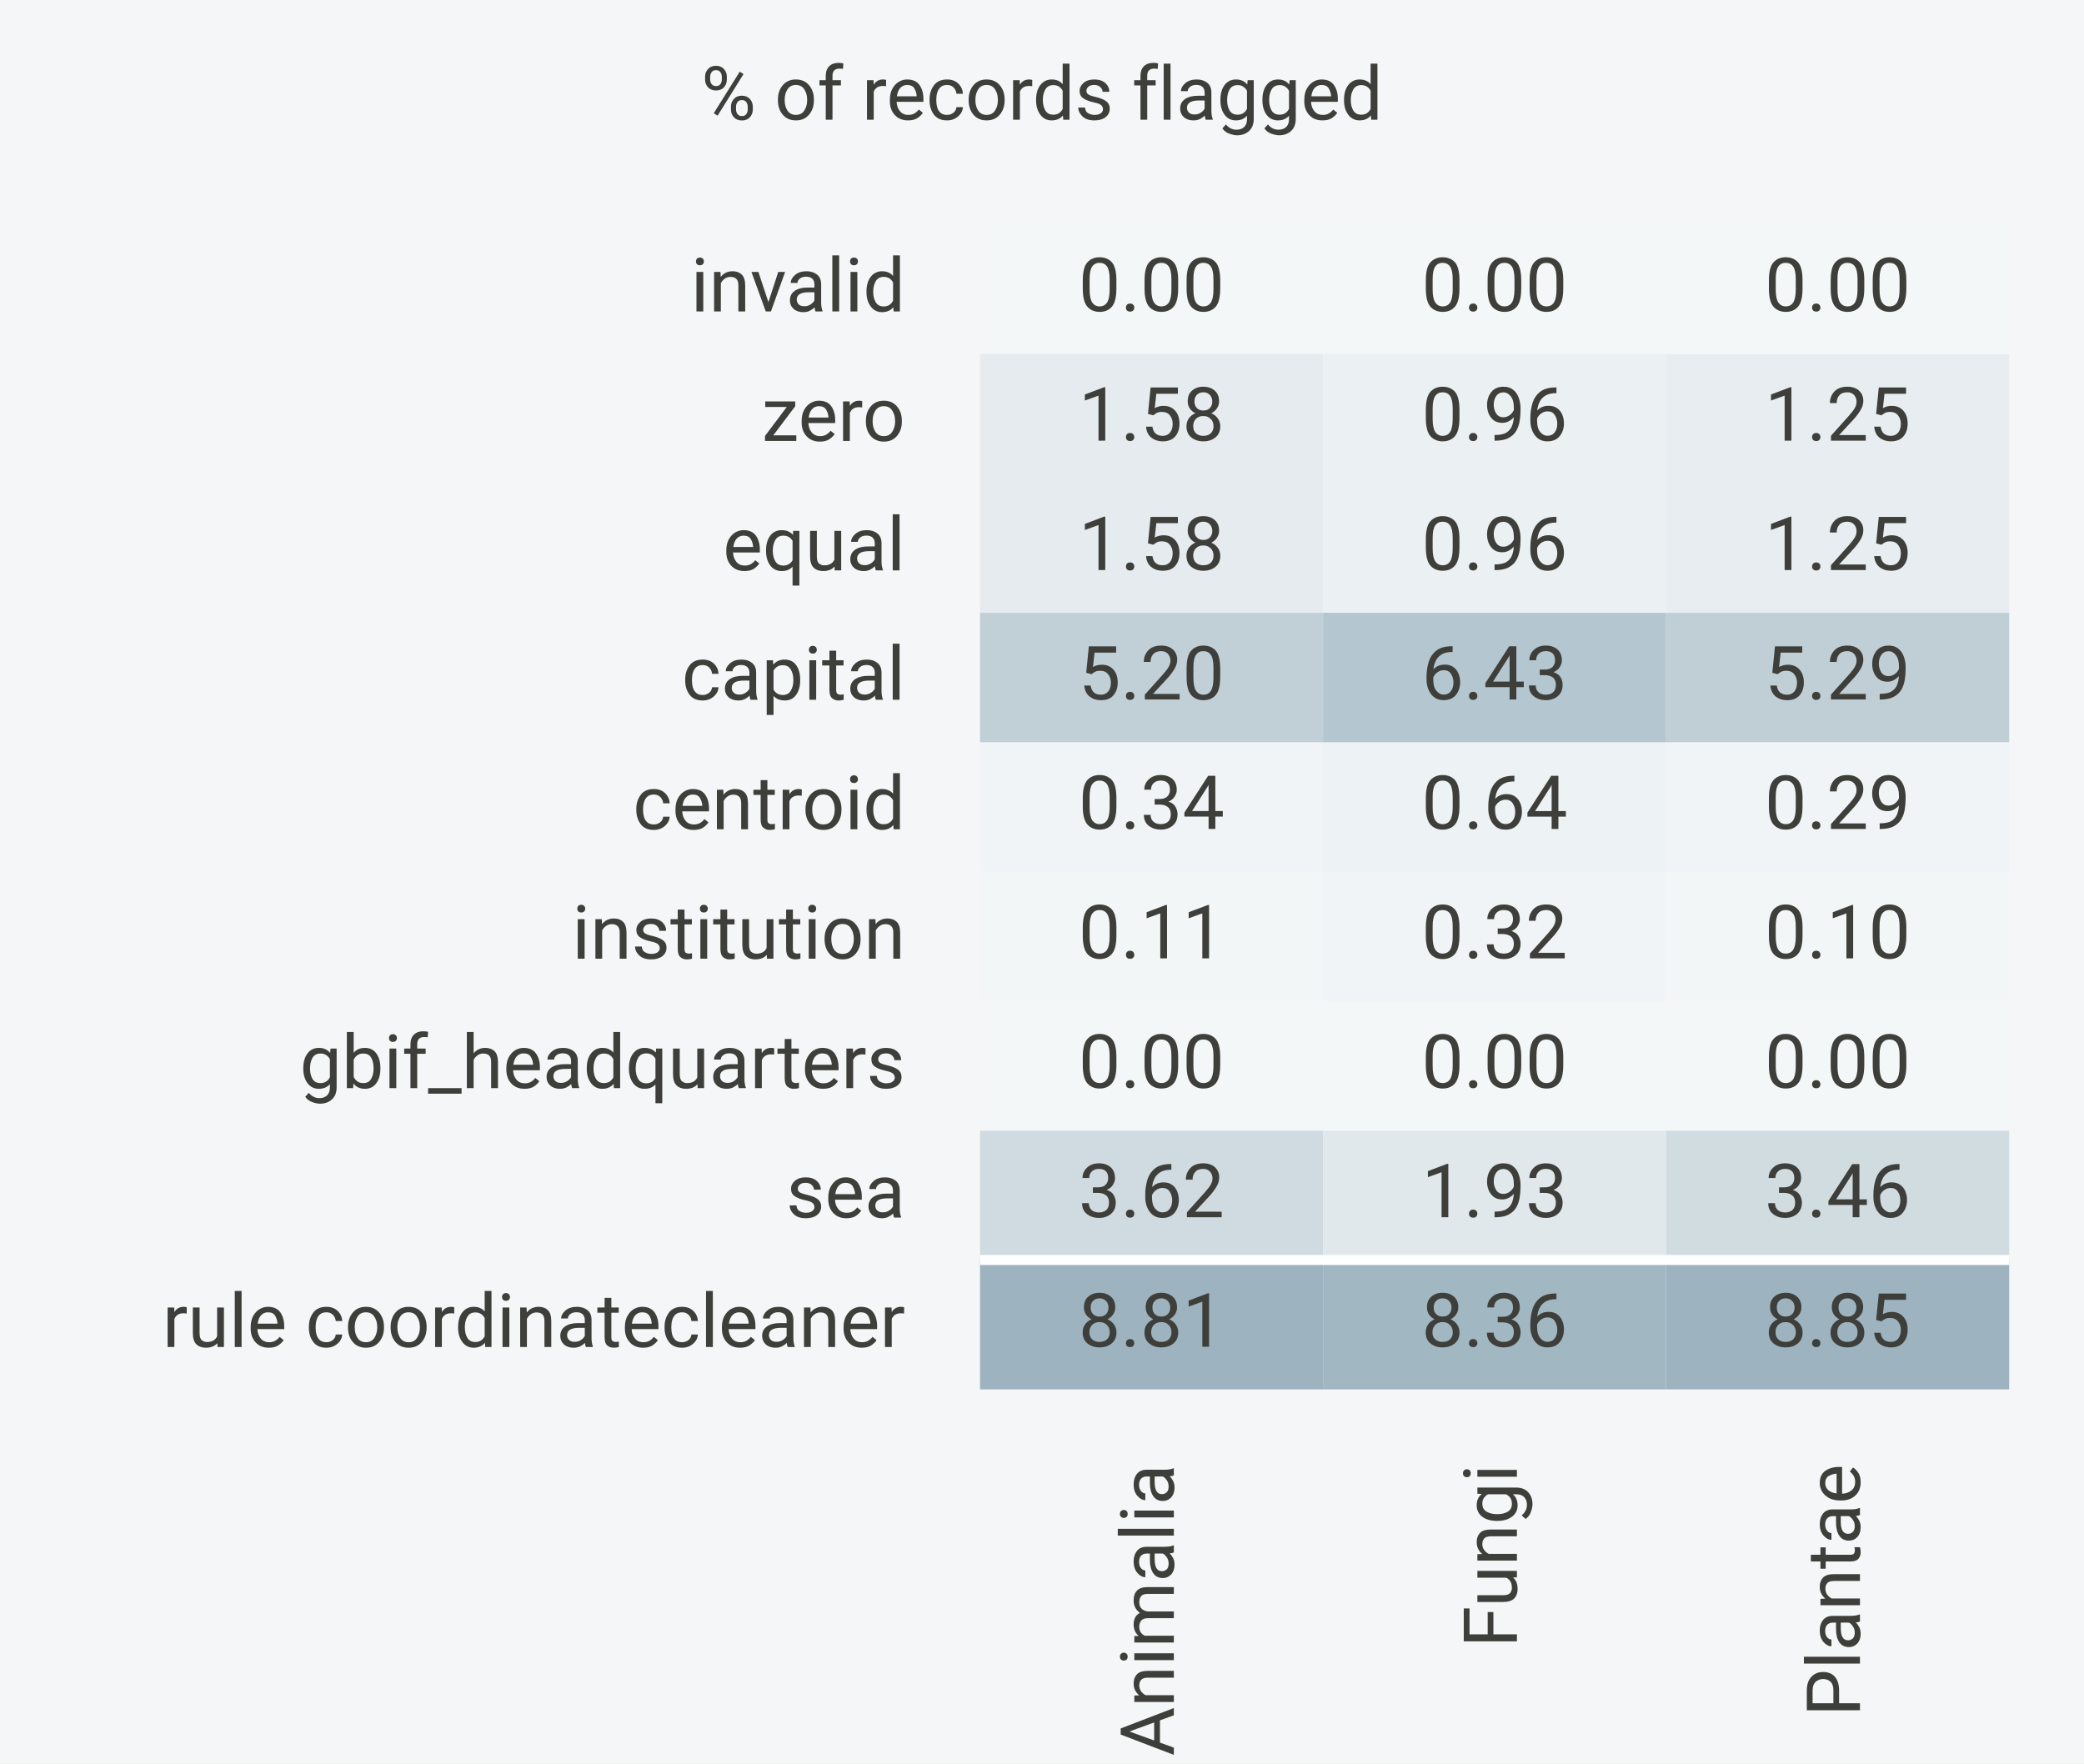
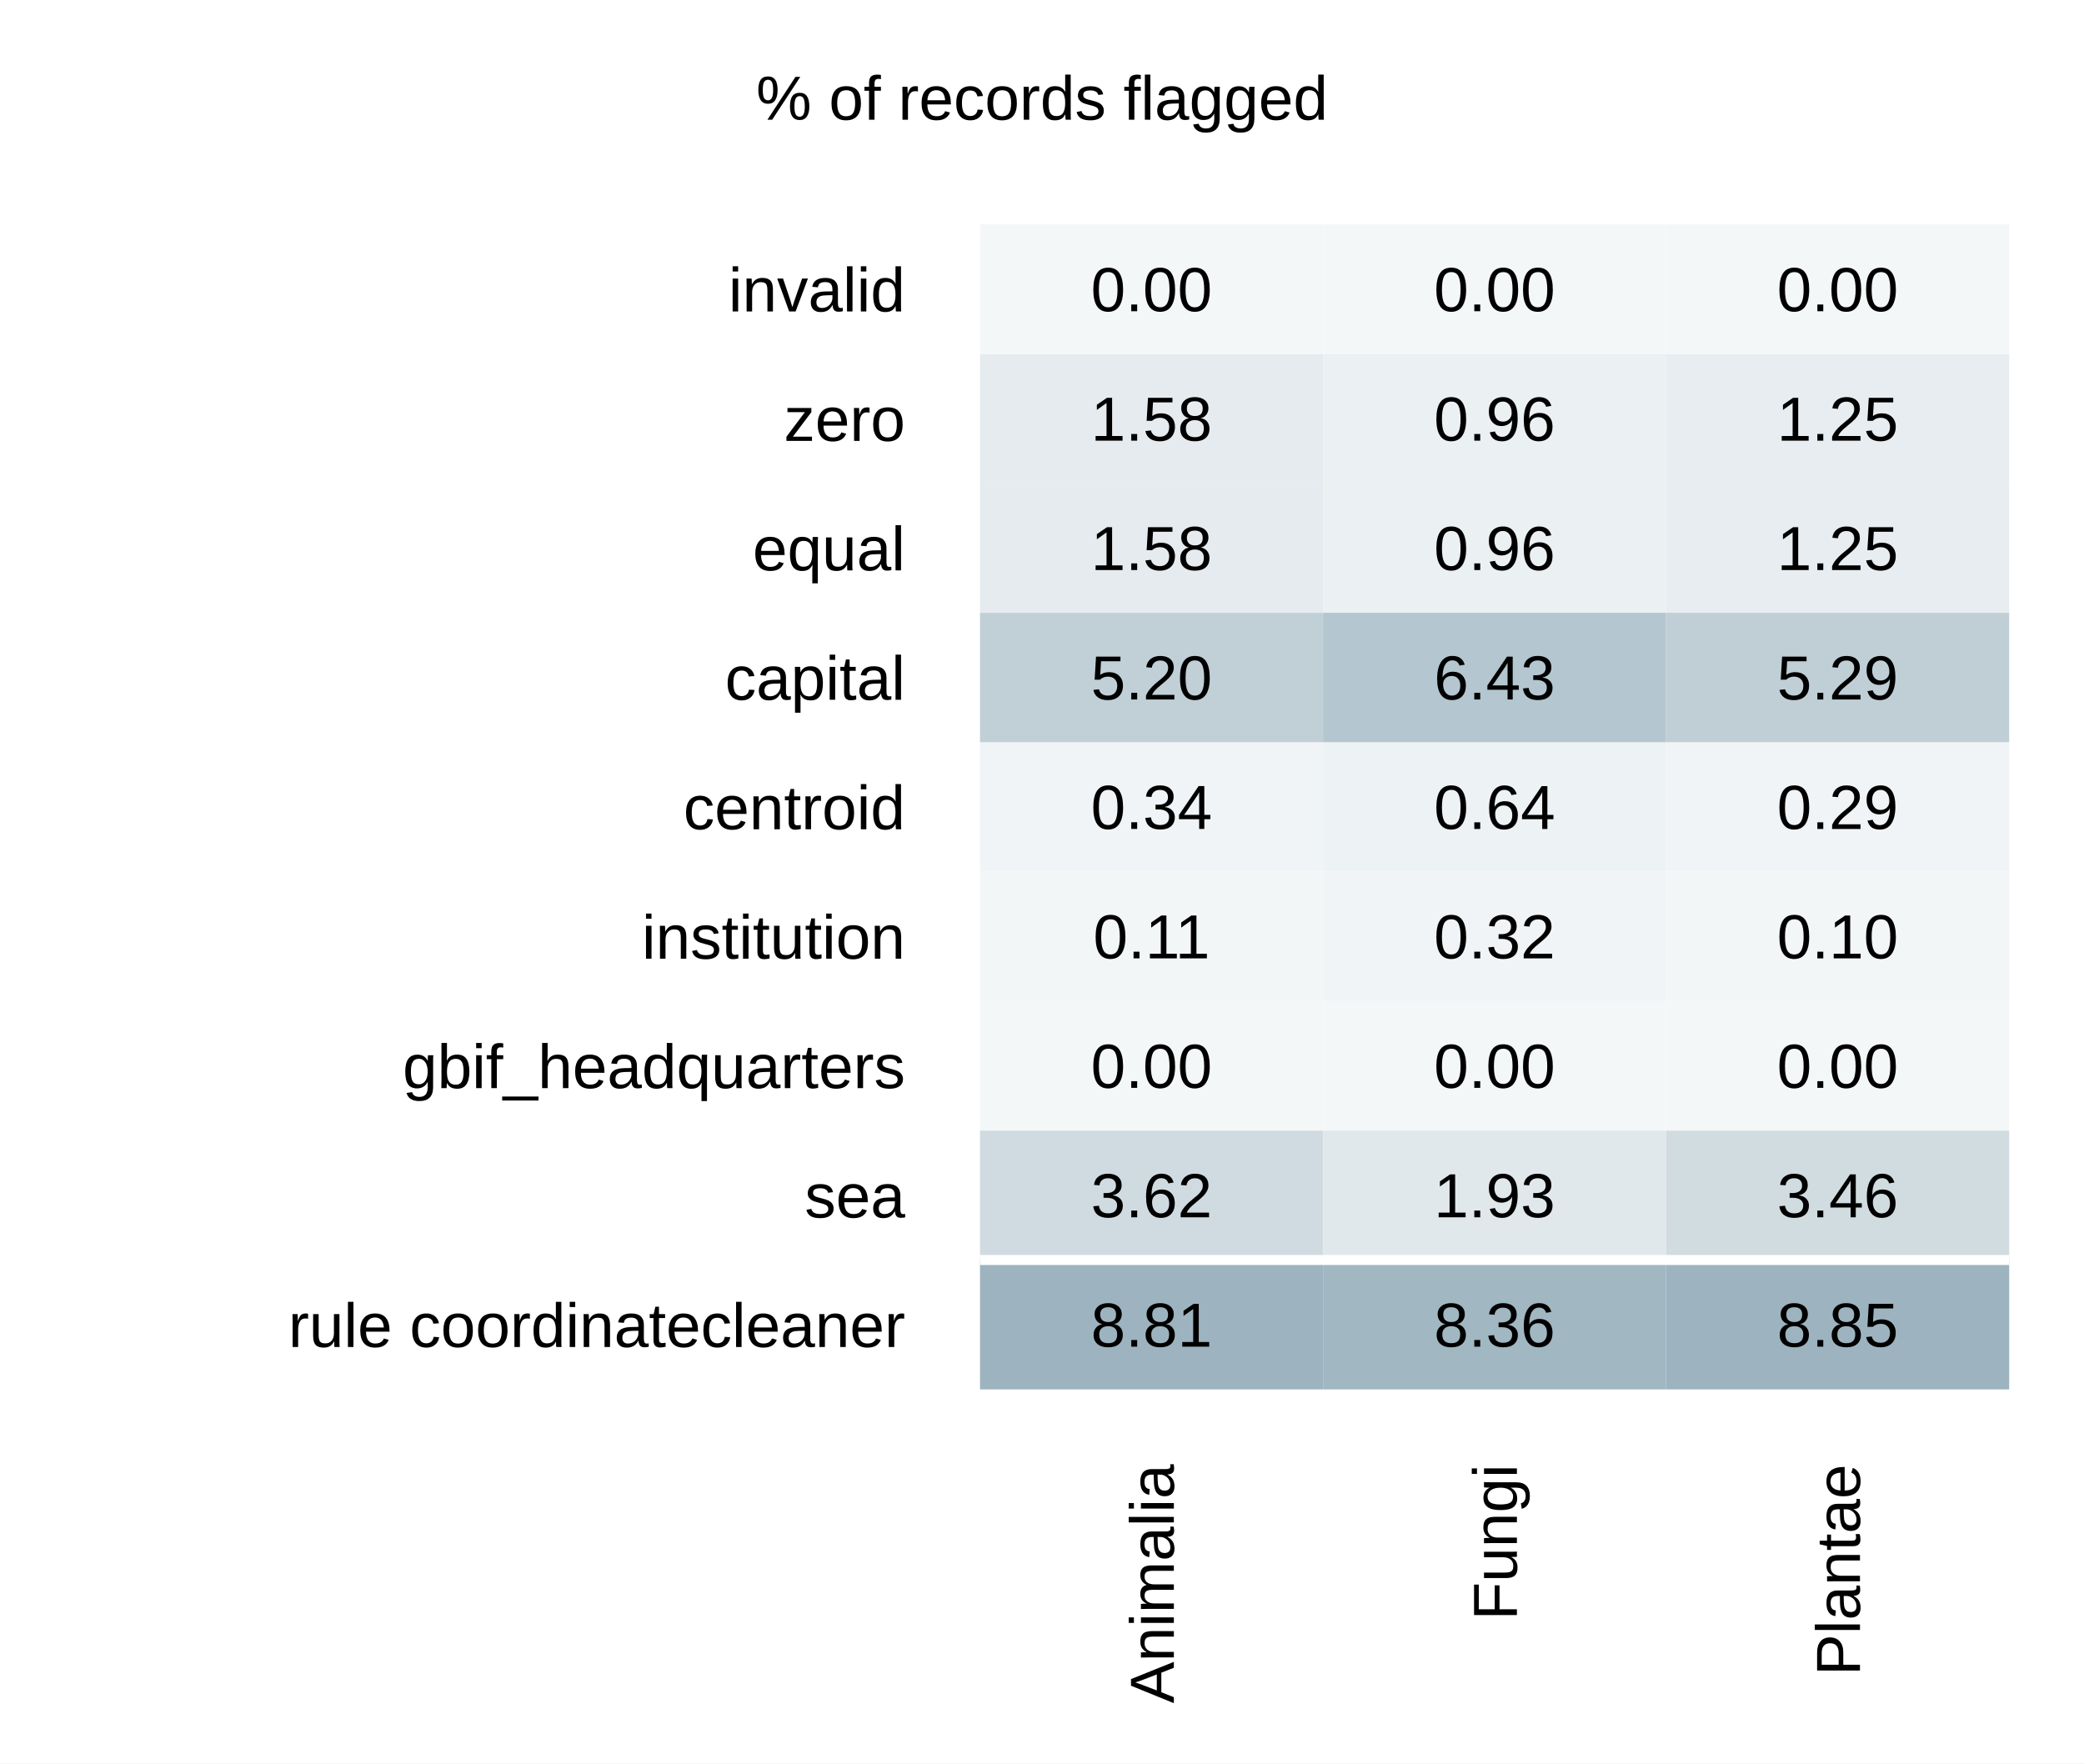
<svg xmlns="http://www.w3.org/2000/svg" width="468.00pt" height="396.00pt" viewBox="0 0 468.00 396.00">
  <g class="svglite">
    <defs>
      <style type="text/css">
-     /* theme-aware-processed */
-     .svglite line, .svglite polyline, .svglite polygon, .svglite path, .svglite circle {
+     .svglite line, .svglite polyline, .svglite polygon, .svglite path, .svglite rect, .svglite circle {
      fill: none;
-       stroke: #3E3F3A;
-       stroke-linecap: round;
-       stroke-linejoin: round;
-       stroke-miterlimit: 10.00;
-     }
-     .svglite &gt; g &gt; rect {
-       fill: none;
-       stroke: #3E3F3A;
+       stroke: #000000;
      stroke-linecap: round;
      stroke-linejoin: round;
      stroke-miterlimit: 10.00;
    }
    .svglite text {
      white-space: pre;
-       fill: #3E3F3A;
    }
    .svglite g.glyphgroup path {
      fill: inherit;
      stroke: none;
    }
  </style>
    </defs>
-     <rect class="svg-bg" width="100%" height="100%" style="stroke: none; fill: #F5F6F8;" />
+     <rect width="100%" height="100%" style="stroke: none; fill: #FFFFFF;" />
    <defs>
      <clipPath id="cpMC4wMHw0NjguMDB8MC4wMHwzOTYuMDA=">
        <rect x="0.00" y="0.00" width="468.00" height="396.00" />
      </clipPath>
    </defs>
    <g clip-path="url(#cpMC4wMHw0NjguMDB8MC4wMHwzOTYuMDA=)">
</g>
    <defs>
      <clipPath id="cpMjIwLjA4fDQ1MS4yMHw1MC40MHwzMTIuMDA=">
        <rect x="220.08" y="50.40" width="231.12" height="261.60" />
      </clipPath>
    </defs>
    <g clip-path="url(#cpMjIwLjA4fDQ1MS4yMHw1MC40MHwzMTIuMDA=)">
      <rect x="220.08" y="282.93" width="77.04" height="29.07" style="stroke-width: 0.75; stroke: none; fill: #9DB4C0;" />
      <rect x="297.12" y="282.93" width="77.04" height="29.07" style="stroke-width: 0.75; stroke: none; fill: #A1B7C2;" />
      <rect x="374.16" y="282.93" width="77.04" height="29.07" style="stroke-width: 0.75; stroke: none; fill: #9DB4C0;" />
      <rect x="220.08" y="253.87" width="77.04" height="29.07" style="stroke-width: 0.75; stroke: none; fill: #D0DBE1;" />
      <rect x="297.12" y="253.87" width="77.04" height="29.07" style="stroke-width: 0.75; stroke: none; fill: #E1E8EC;" />
      <rect x="374.16" y="253.87" width="77.04" height="29.07" style="stroke-width: 0.75; stroke: none; fill: #D1DCE1;" />
      <rect x="220.08" y="224.80" width="77.04" height="29.07" style="stroke-width: 0.75; stroke: none; fill: #F4F7F8;" />
      <rect x="297.12" y="224.80" width="77.04" height="29.07" style="stroke-width: 0.75; stroke: none; fill: #F4F7F8;" />
      <rect x="374.16" y="224.80" width="77.04" height="29.07" style="stroke-width: 0.75; stroke: none; fill: #F4F7F8;" />
      <rect x="220.08" y="195.73" width="77.04" height="29.07" style="stroke-width: 0.75; stroke: none; fill: #F3F6F7;" />
      <rect x="297.12" y="195.73" width="77.04" height="29.07" style="stroke-width: 0.75; stroke: none; fill: #F1F4F6;" />
      <rect x="374.16" y="195.73" width="77.04" height="29.07" style="stroke-width: 0.75; stroke: none; fill: #F3F6F7;" />
      <rect x="220.08" y="166.67" width="77.04" height="29.07" style="stroke-width: 0.75; stroke: none; fill: #F1F4F6;" />
      <rect x="297.12" y="166.67" width="77.04" height="29.07" style="stroke-width: 0.75; stroke: none; fill: #EDF2F4;" />
      <rect x="374.16" y="166.67" width="77.04" height="29.07" style="stroke-width: 0.75; stroke: none; fill: #F1F4F6;" />
      <rect x="220.08" y="137.60" width="77.04" height="29.07" style="stroke-width: 0.75; stroke: none; fill: #C1CFD7;" />
      <rect x="297.12" y="137.60" width="77.04" height="29.07" style="stroke-width: 0.75; stroke: none; fill: #B4C6CF;" />
      <rect x="374.16" y="137.60" width="77.04" height="29.07" style="stroke-width: 0.75; stroke: none; fill: #C0CFD6;" />
      <rect x="220.08" y="108.53" width="77.04" height="29.07" style="stroke-width: 0.75; stroke: none; fill: #E5EBEE;" />
      <rect x="297.12" y="108.53" width="77.04" height="29.07" style="stroke-width: 0.75; stroke: none; fill: #EBF0F2;" />
      <rect x="374.16" y="108.53" width="77.04" height="29.07" style="stroke-width: 0.75; stroke: none; fill: #E7EDF0;" />
      <rect x="220.08" y="79.47" width="77.04" height="29.07" style="stroke-width: 0.75; stroke: none; fill: #E5EBEE;" />
      <rect x="297.12" y="79.47" width="77.04" height="29.07" style="stroke-width: 0.75; stroke: none; fill: #EBF0F2;" />
      <rect x="374.16" y="79.47" width="77.04" height="29.07" style="stroke-width: 0.75; stroke: none; fill: #E7EDF0;" />
      <rect x="220.08" y="50.40" width="77.04" height="29.07" style="stroke-width: 0.75; stroke: none; fill: #F4F7F8;" />
      <rect x="297.12" y="50.40" width="77.04" height="29.07" style="stroke-width: 0.75; stroke: none; fill: #F4F7F8;" />
      <rect x="374.16" y="50.40" width="77.04" height="29.07" style="stroke-width: 0.75; stroke: none; fill: #F4F7F8;" />
    </g>
    <g clip-path="url(#cpMC4wMHw0NjguMDB8MC4wMHwzOTYuMDA=)">
-       <text transform="translate(263.61,328.80) rotate(-90)" text-anchor="end" style="font-size: 1.4em; font-family: &quot;Roboto&quot;, -apple-system, BlinkMacSystemFont, &quot;Segoe UI&quot;, system-ui, sans-serif;">Animalia</text>
-       <text transform="translate(340.65,328.80) rotate(-90)" text-anchor="end" style="font-size: 1.4em; font-family: &quot;Roboto&quot;, -apple-system, BlinkMacSystemFont, &quot;Segoe UI&quot;, system-ui, sans-serif;">Fungi</text>
-       <text transform="translate(417.69,328.80) rotate(-90)" text-anchor="end" style="font-size: 1.4em; font-family: &quot;Roboto&quot;, -apple-system, BlinkMacSystemFont, &quot;Segoe UI&quot;, system-ui, sans-serif;">Plantae</text>
-       <text x="203.28" y="302.48" text-anchor="end" style="font-size: 1.4em; font-family: &quot;Roboto&quot;, -apple-system, BlinkMacSystemFont, &quot;Segoe UI&quot;, system-ui, sans-serif;">rule coordinatecleaner</text>
-       <text x="203.28" y="273.41" text-anchor="end" style="font-size: 1.4em; font-family: &quot;Roboto&quot;, -apple-system, BlinkMacSystemFont, &quot;Segoe UI&quot;, system-ui, sans-serif;">sea</text>
-       <text x="203.28" y="244.34" text-anchor="end" style="font-size: 1.4em; font-family: &quot;Roboto&quot;, -apple-system, BlinkMacSystemFont, &quot;Segoe UI&quot;, system-ui, sans-serif;">gbif_headquarters</text>
-       <text x="203.28" y="215.28" text-anchor="end" style="font-size: 1.4em; font-family: &quot;Roboto&quot;, -apple-system, BlinkMacSystemFont, &quot;Segoe UI&quot;, system-ui, sans-serif;">institution</text>
-       <text x="203.28" y="186.21" text-anchor="end" style="font-size: 1.4em; font-family: &quot;Roboto&quot;, -apple-system, BlinkMacSystemFont, &quot;Segoe UI&quot;, system-ui, sans-serif;">centroid</text>
-       <text x="203.28" y="157.14" text-anchor="end" style="font-size: 1.4em; font-family: &quot;Roboto&quot;, -apple-system, BlinkMacSystemFont, &quot;Segoe UI&quot;, system-ui, sans-serif;">capital</text>
-       <text x="203.28" y="128.08" text-anchor="end" style="font-size: 1.4em; font-family: &quot;Roboto&quot;, -apple-system, BlinkMacSystemFont, &quot;Segoe UI&quot;, system-ui, sans-serif;">equal</text>
-       <text x="203.28" y="99.01" text-anchor="end" style="font-size: 1.4em; font-family: &quot;Roboto&quot;, -apple-system, BlinkMacSystemFont, &quot;Segoe UI&quot;, system-ui, sans-serif;">zero</text>
-       <text x="203.28" y="69.94" text-anchor="end" style="font-size: 1.4em; font-family: &quot;Roboto&quot;, -apple-system, BlinkMacSystemFont, &quot;Segoe UI&quot;, system-ui, sans-serif;">invalid</text>
+       <text transform="translate(263.61,328.80) rotate(-90)" text-anchor="end" style="font-size: 14.00px; font-family: &quot;Arial&quot;;" textLength="53.67px" lengthAdjust="spacingAndGlyphs">Animalia</text>
+       <text transform="translate(340.65,328.80) rotate(-90)" text-anchor="end" style="font-size: 14.00px; font-family: &quot;Arial&quot;;" textLength="35.00px" lengthAdjust="spacingAndGlyphs">Fungi</text>
+       <text transform="translate(417.69,328.80) rotate(-90)" text-anchor="end" style="font-size: 14.00px; font-family: &quot;Arial&quot;;" textLength="47.47px" lengthAdjust="spacingAndGlyphs">Plantae</text>
+       <text x="203.28" y="302.48" text-anchor="end" style="font-size: 14.00px; font-family: &quot;Arial&quot;;" textLength="138.45px" lengthAdjust="spacingAndGlyphs">rule coordinatecleaner</text>
+       <text x="203.28" y="273.41" text-anchor="end" style="font-size: 14.00px; font-family: &quot;Arial&quot;;" textLength="22.56px" lengthAdjust="spacingAndGlyphs">sea</text>
+       <text x="203.28" y="244.34" text-anchor="end" style="font-size: 14.00px; font-family: &quot;Arial&quot;;" textLength="112.80px" lengthAdjust="spacingAndGlyphs">gbif_headquarters</text>
+       <text x="203.28" y="215.28" text-anchor="end" style="font-size: 14.00px; font-family: &quot;Arial&quot;;" textLength="59.12px" lengthAdjust="spacingAndGlyphs">institution</text>
+       <text x="203.28" y="186.21" text-anchor="end" style="font-size: 14.00px; font-family: &quot;Arial&quot;;" textLength="49.78px" lengthAdjust="spacingAndGlyphs">centroid</text>
+       <text x="203.28" y="157.14" text-anchor="end" style="font-size: 14.00px; font-family: &quot;Arial&quot;;" textLength="40.45px" lengthAdjust="spacingAndGlyphs">capital</text>
+       <text x="203.28" y="128.08" text-anchor="end" style="font-size: 14.00px; font-family: &quot;Arial&quot;;" textLength="34.23px" lengthAdjust="spacingAndGlyphs">equal</text>
+       <text x="203.28" y="99.01" text-anchor="end" style="font-size: 14.00px; font-family: &quot;Arial&quot;;" textLength="27.22px" lengthAdjust="spacingAndGlyphs">zero</text>
+       <text x="203.28" y="69.94" text-anchor="end" style="font-size: 14.00px; font-family: &quot;Arial&quot;;" textLength="39.67px" lengthAdjust="spacingAndGlyphs">invalid</text>
    </g>
    <g clip-path="url(#cpMjIwLjA4fDQ1MS4yMHw1MC40MHwzMTIuMDA=)">
      <line x1="220.08" y1="282.93" x2="451.20" y2="282.93" style="stroke-width: 2.25; stroke: #FFFFFF;" />
-       <text class="preserve-color" x="258.60" y="302.41" text-anchor="middle" style="font-size: 1.4em; font-family: &quot;Roboto&quot;, -apple-system, BlinkMacSystemFont, &quot;Segoe UI&quot;, system-ui, sans-serif;">8.81</text>
-       <text class="preserve-color" x="335.64" y="302.41" text-anchor="middle" style="font-size: 1.4em; font-family: &quot;Roboto&quot;, -apple-system, BlinkMacSystemFont, &quot;Segoe UI&quot;, system-ui, sans-serif;">8.36</text>
-       <text class="preserve-color" x="412.68" y="302.41" text-anchor="middle" style="font-size: 1.4em; font-family: &quot;Roboto&quot;, -apple-system, BlinkMacSystemFont, &quot;Segoe UI&quot;, system-ui, sans-serif;">8.85</text>
-       <text class="preserve-color" x="258.60" y="273.34" text-anchor="middle" style="font-size: 1.4em; font-family: &quot;Roboto&quot;, -apple-system, BlinkMacSystemFont, &quot;Segoe UI&quot;, system-ui, sans-serif;">3.62</text>
-       <text class="preserve-color" x="335.64" y="273.34" text-anchor="middle" style="font-size: 1.4em; font-family: &quot;Roboto&quot;, -apple-system, BlinkMacSystemFont, &quot;Segoe UI&quot;, system-ui, sans-serif;">1.93</text>
-       <text class="preserve-color" x="412.68" y="273.34" text-anchor="middle" style="font-size: 1.4em; font-family: &quot;Roboto&quot;, -apple-system, BlinkMacSystemFont, &quot;Segoe UI&quot;, system-ui, sans-serif;">3.46</text>
-       <text class="preserve-color" x="258.60" y="244.28" text-anchor="middle" style="font-size: 1.4em; font-family: &quot;Roboto&quot;, -apple-system, BlinkMacSystemFont, &quot;Segoe UI&quot;, system-ui, sans-serif;">0.00</text>
-       <text class="preserve-color" x="335.64" y="244.28" text-anchor="middle" style="font-size: 1.4em; font-family: &quot;Roboto&quot;, -apple-system, BlinkMacSystemFont, &quot;Segoe UI&quot;, system-ui, sans-serif;">0.00</text>
-       <text class="preserve-color" x="412.68" y="244.28" text-anchor="middle" style="font-size: 1.4em; font-family: &quot;Roboto&quot;, -apple-system, BlinkMacSystemFont, &quot;Segoe UI&quot;, system-ui, sans-serif;">0.00</text>
-       <text class="preserve-color" x="258.60" y="215.21" text-anchor="middle" style="font-size: 1.4em; font-family: &quot;Roboto&quot;, -apple-system, BlinkMacSystemFont, &quot;Segoe UI&quot;, system-ui, sans-serif;">0.11</text>
-       <text class="preserve-color" x="335.64" y="215.21" text-anchor="middle" style="font-size: 1.4em; font-family: &quot;Roboto&quot;, -apple-system, BlinkMacSystemFont, &quot;Segoe UI&quot;, system-ui, sans-serif;">0.32</text>
-       <text class="preserve-color" x="412.68" y="215.21" text-anchor="middle" style="font-size: 1.4em; font-family: &quot;Roboto&quot;, -apple-system, BlinkMacSystemFont, &quot;Segoe UI&quot;, system-ui, sans-serif;">0.10</text>
-       <text class="preserve-color" x="258.60" y="186.14" text-anchor="middle" style="font-size: 1.4em; font-family: &quot;Roboto&quot;, -apple-system, BlinkMacSystemFont, &quot;Segoe UI&quot;, system-ui, sans-serif;">0.34</text>
-       <text class="preserve-color" x="335.64" y="186.15" text-anchor="middle" style="font-size: 1.4em; font-family: &quot;Roboto&quot;, -apple-system, BlinkMacSystemFont, &quot;Segoe UI&quot;, system-ui, sans-serif;">0.64</text>
-       <text class="preserve-color" x="412.68" y="186.15" text-anchor="middle" style="font-size: 1.4em; font-family: &quot;Roboto&quot;, -apple-system, BlinkMacSystemFont, &quot;Segoe UI&quot;, system-ui, sans-serif;">0.29</text>
-       <text class="preserve-color" x="258.60" y="157.08" text-anchor="middle" style="font-size: 1.4em; font-family: &quot;Roboto&quot;, -apple-system, BlinkMacSystemFont, &quot;Segoe UI&quot;, system-ui, sans-serif;">5.20</text>
-       <text class="preserve-color" x="335.64" y="157.07" text-anchor="middle" style="font-size: 1.4em; font-family: &quot;Roboto&quot;, -apple-system, BlinkMacSystemFont, &quot;Segoe UI&quot;, system-ui, sans-serif;">6.43</text>
-       <text class="preserve-color" x="412.68" y="157.08" text-anchor="middle" style="font-size: 1.4em; font-family: &quot;Roboto&quot;, -apple-system, BlinkMacSystemFont, &quot;Segoe UI&quot;, system-ui, sans-serif;">5.29</text>
-       <text class="preserve-color" x="258.60" y="128.01" text-anchor="middle" style="font-size: 1.4em; font-family: &quot;Roboto&quot;, -apple-system, BlinkMacSystemFont, &quot;Segoe UI&quot;, system-ui, sans-serif;">1.58</text>
-       <text class="preserve-color" x="335.64" y="128.01" text-anchor="middle" style="font-size: 1.4em; font-family: &quot;Roboto&quot;, -apple-system, BlinkMacSystemFont, &quot;Segoe UI&quot;, system-ui, sans-serif;">0.96</text>
-       <text class="preserve-color" x="412.68" y="128.01" text-anchor="middle" style="font-size: 1.4em; font-family: &quot;Roboto&quot;, -apple-system, BlinkMacSystemFont, &quot;Segoe UI&quot;, system-ui, sans-serif;">1.25</text>
-       <text class="preserve-color" x="258.60" y="98.95" text-anchor="middle" style="font-size: 1.4em; font-family: &quot;Roboto&quot;, -apple-system, BlinkMacSystemFont, &quot;Segoe UI&quot;, system-ui, sans-serif;">1.58</text>
-       <text class="preserve-color" x="335.64" y="98.95" text-anchor="middle" style="font-size: 1.4em; font-family: &quot;Roboto&quot;, -apple-system, BlinkMacSystemFont, &quot;Segoe UI&quot;, system-ui, sans-serif;">0.96</text>
-       <text class="preserve-color" x="412.68" y="98.95" text-anchor="middle" style="font-size: 1.4em; font-family: &quot;Roboto&quot;, -apple-system, BlinkMacSystemFont, &quot;Segoe UI&quot;, system-ui, sans-serif;">1.25</text>
-       <text class="preserve-color" x="258.60" y="69.88" text-anchor="middle" style="font-size: 1.4em; font-family: &quot;Roboto&quot;, -apple-system, BlinkMacSystemFont, &quot;Segoe UI&quot;, system-ui, sans-serif;">0.00</text>
-       <text class="preserve-color" x="335.64" y="69.88" text-anchor="middle" style="font-size: 1.4em; font-family: &quot;Roboto&quot;, -apple-system, BlinkMacSystemFont, &quot;Segoe UI&quot;, system-ui, sans-serif;">0.00</text>
-       <text class="preserve-color" x="412.68" y="69.88" text-anchor="middle" style="font-size: 1.4em; font-family: &quot;Roboto&quot;, -apple-system, BlinkMacSystemFont, &quot;Segoe UI&quot;, system-ui, sans-serif;">0.00</text>
+       <text x="258.60" y="302.41" text-anchor="middle" style="font-size: 14.00px; font-family: &quot;Arial&quot;;" textLength="27.23px" lengthAdjust="spacingAndGlyphs">8.81</text>
+       <text x="335.64" y="302.41" text-anchor="middle" style="font-size: 14.00px; font-family: &quot;Arial&quot;;" textLength="27.23px" lengthAdjust="spacingAndGlyphs">8.36</text>
+       <text x="412.68" y="302.41" text-anchor="middle" style="font-size: 14.00px; font-family: &quot;Arial&quot;;" textLength="27.23px" lengthAdjust="spacingAndGlyphs">8.85</text>
+       <text x="258.60" y="273.34" text-anchor="middle" style="font-size: 14.00px; font-family: &quot;Arial&quot;;" textLength="27.23px" lengthAdjust="spacingAndGlyphs">3.62</text>
+       <text x="335.64" y="273.34" text-anchor="middle" style="font-size: 14.00px; font-family: &quot;Arial&quot;;" textLength="27.23px" lengthAdjust="spacingAndGlyphs">1.93</text>
+       <text x="412.68" y="273.34" text-anchor="middle" style="font-size: 14.00px; font-family: &quot;Arial&quot;;" textLength="27.23px" lengthAdjust="spacingAndGlyphs">3.46</text>
+       <text x="258.60" y="244.28" text-anchor="middle" style="font-size: 14.00px; font-family: &quot;Arial&quot;;" textLength="27.23px" lengthAdjust="spacingAndGlyphs">0.00</text>
+       <text x="335.64" y="244.28" text-anchor="middle" style="font-size: 14.00px; font-family: &quot;Arial&quot;;" textLength="27.23px" lengthAdjust="spacingAndGlyphs">0.00</text>
+       <text x="412.68" y="244.28" text-anchor="middle" style="font-size: 14.00px; font-family: &quot;Arial&quot;;" textLength="27.23px" lengthAdjust="spacingAndGlyphs">0.00</text>
+       <text x="258.60" y="215.21" text-anchor="middle" style="font-size: 14.00px; font-family: &quot;Arial&quot;;" textLength="26.20px" lengthAdjust="spacingAndGlyphs">0.11</text>
+       <text x="335.64" y="215.21" text-anchor="middle" style="font-size: 14.00px; font-family: &quot;Arial&quot;;" textLength="27.23px" lengthAdjust="spacingAndGlyphs">0.32</text>
+       <text x="412.68" y="215.21" text-anchor="middle" style="font-size: 14.00px; font-family: &quot;Arial&quot;;" textLength="27.23px" lengthAdjust="spacingAndGlyphs">0.10</text>
+       <text x="258.60" y="186.14" text-anchor="middle" style="font-size: 14.00px; font-family: &quot;Arial&quot;;" textLength="27.23px" lengthAdjust="spacingAndGlyphs">0.34</text>
+       <text x="335.64" y="186.15" text-anchor="middle" style="font-size: 14.00px; font-family: &quot;Arial&quot;;" textLength="27.23px" lengthAdjust="spacingAndGlyphs">0.64</text>
+       <text x="412.68" y="186.15" text-anchor="middle" style="font-size: 14.00px; font-family: &quot;Arial&quot;;" textLength="27.23px" lengthAdjust="spacingAndGlyphs">0.29</text>
+       <text x="258.60" y="157.08" text-anchor="middle" style="font-size: 14.00px; font-family: &quot;Arial&quot;;" textLength="27.23px" lengthAdjust="spacingAndGlyphs">5.20</text>
+       <text x="335.64" y="157.07" text-anchor="middle" style="font-size: 14.00px; font-family: &quot;Arial&quot;;" textLength="27.23px" lengthAdjust="spacingAndGlyphs">6.43</text>
+       <text x="412.68" y="157.08" text-anchor="middle" style="font-size: 14.00px; font-family: &quot;Arial&quot;;" textLength="27.23px" lengthAdjust="spacingAndGlyphs">5.29</text>
+       <text x="258.60" y="128.01" text-anchor="middle" style="font-size: 14.00px; font-family: &quot;Arial&quot;;" textLength="27.23px" lengthAdjust="spacingAndGlyphs">1.58</text>
+       <text x="335.64" y="128.01" text-anchor="middle" style="font-size: 14.00px; font-family: &quot;Arial&quot;;" textLength="27.23px" lengthAdjust="spacingAndGlyphs">0.96</text>
+       <text x="412.68" y="128.01" text-anchor="middle" style="font-size: 14.00px; font-family: &quot;Arial&quot;;" textLength="27.23px" lengthAdjust="spacingAndGlyphs">1.25</text>
+       <text x="258.60" y="98.95" text-anchor="middle" style="font-size: 14.00px; font-family: &quot;Arial&quot;;" textLength="27.23px" lengthAdjust="spacingAndGlyphs">1.58</text>
+       <text x="335.64" y="98.95" text-anchor="middle" style="font-size: 14.00px; font-family: &quot;Arial&quot;;" textLength="27.23px" lengthAdjust="spacingAndGlyphs">0.96</text>
+       <text x="412.68" y="98.95" text-anchor="middle" style="font-size: 14.00px; font-family: &quot;Arial&quot;;" textLength="27.23px" lengthAdjust="spacingAndGlyphs">1.25</text>
+       <text x="258.60" y="69.88" text-anchor="middle" style="font-size: 14.00px; font-family: &quot;Arial&quot;;" textLength="27.23px" lengthAdjust="spacingAndGlyphs">0.00</text>
+       <text x="335.64" y="69.88" text-anchor="middle" style="font-size: 14.00px; font-family: &quot;Arial&quot;;" textLength="27.23px" lengthAdjust="spacingAndGlyphs">0.00</text>
+       <text x="412.68" y="69.88" text-anchor="middle" style="font-size: 14.00px; font-family: &quot;Arial&quot;;" textLength="27.23px" lengthAdjust="spacingAndGlyphs">0.00</text>
    </g>
    <g clip-path="url(#cpMC4wMHw0NjguMDB8MC4wMHwzOTYuMDA=)">
-       <text x="234.00" y="26.88" text-anchor="middle" style="font-size: 1.4em; font-family: &quot;Roboto&quot;, -apple-system, BlinkMacSystemFont, &quot;Segoe UI&quot;, system-ui, sans-serif;">% of records flagged</text>
+       <text x="234.00" y="26.88" text-anchor="middle" style="font-size: 14.00px; font-family: &quot;Arial&quot;;" textLength="128.36px" lengthAdjust="spacingAndGlyphs">% of records flagged</text>
    </g>
  </g>
</svg>
